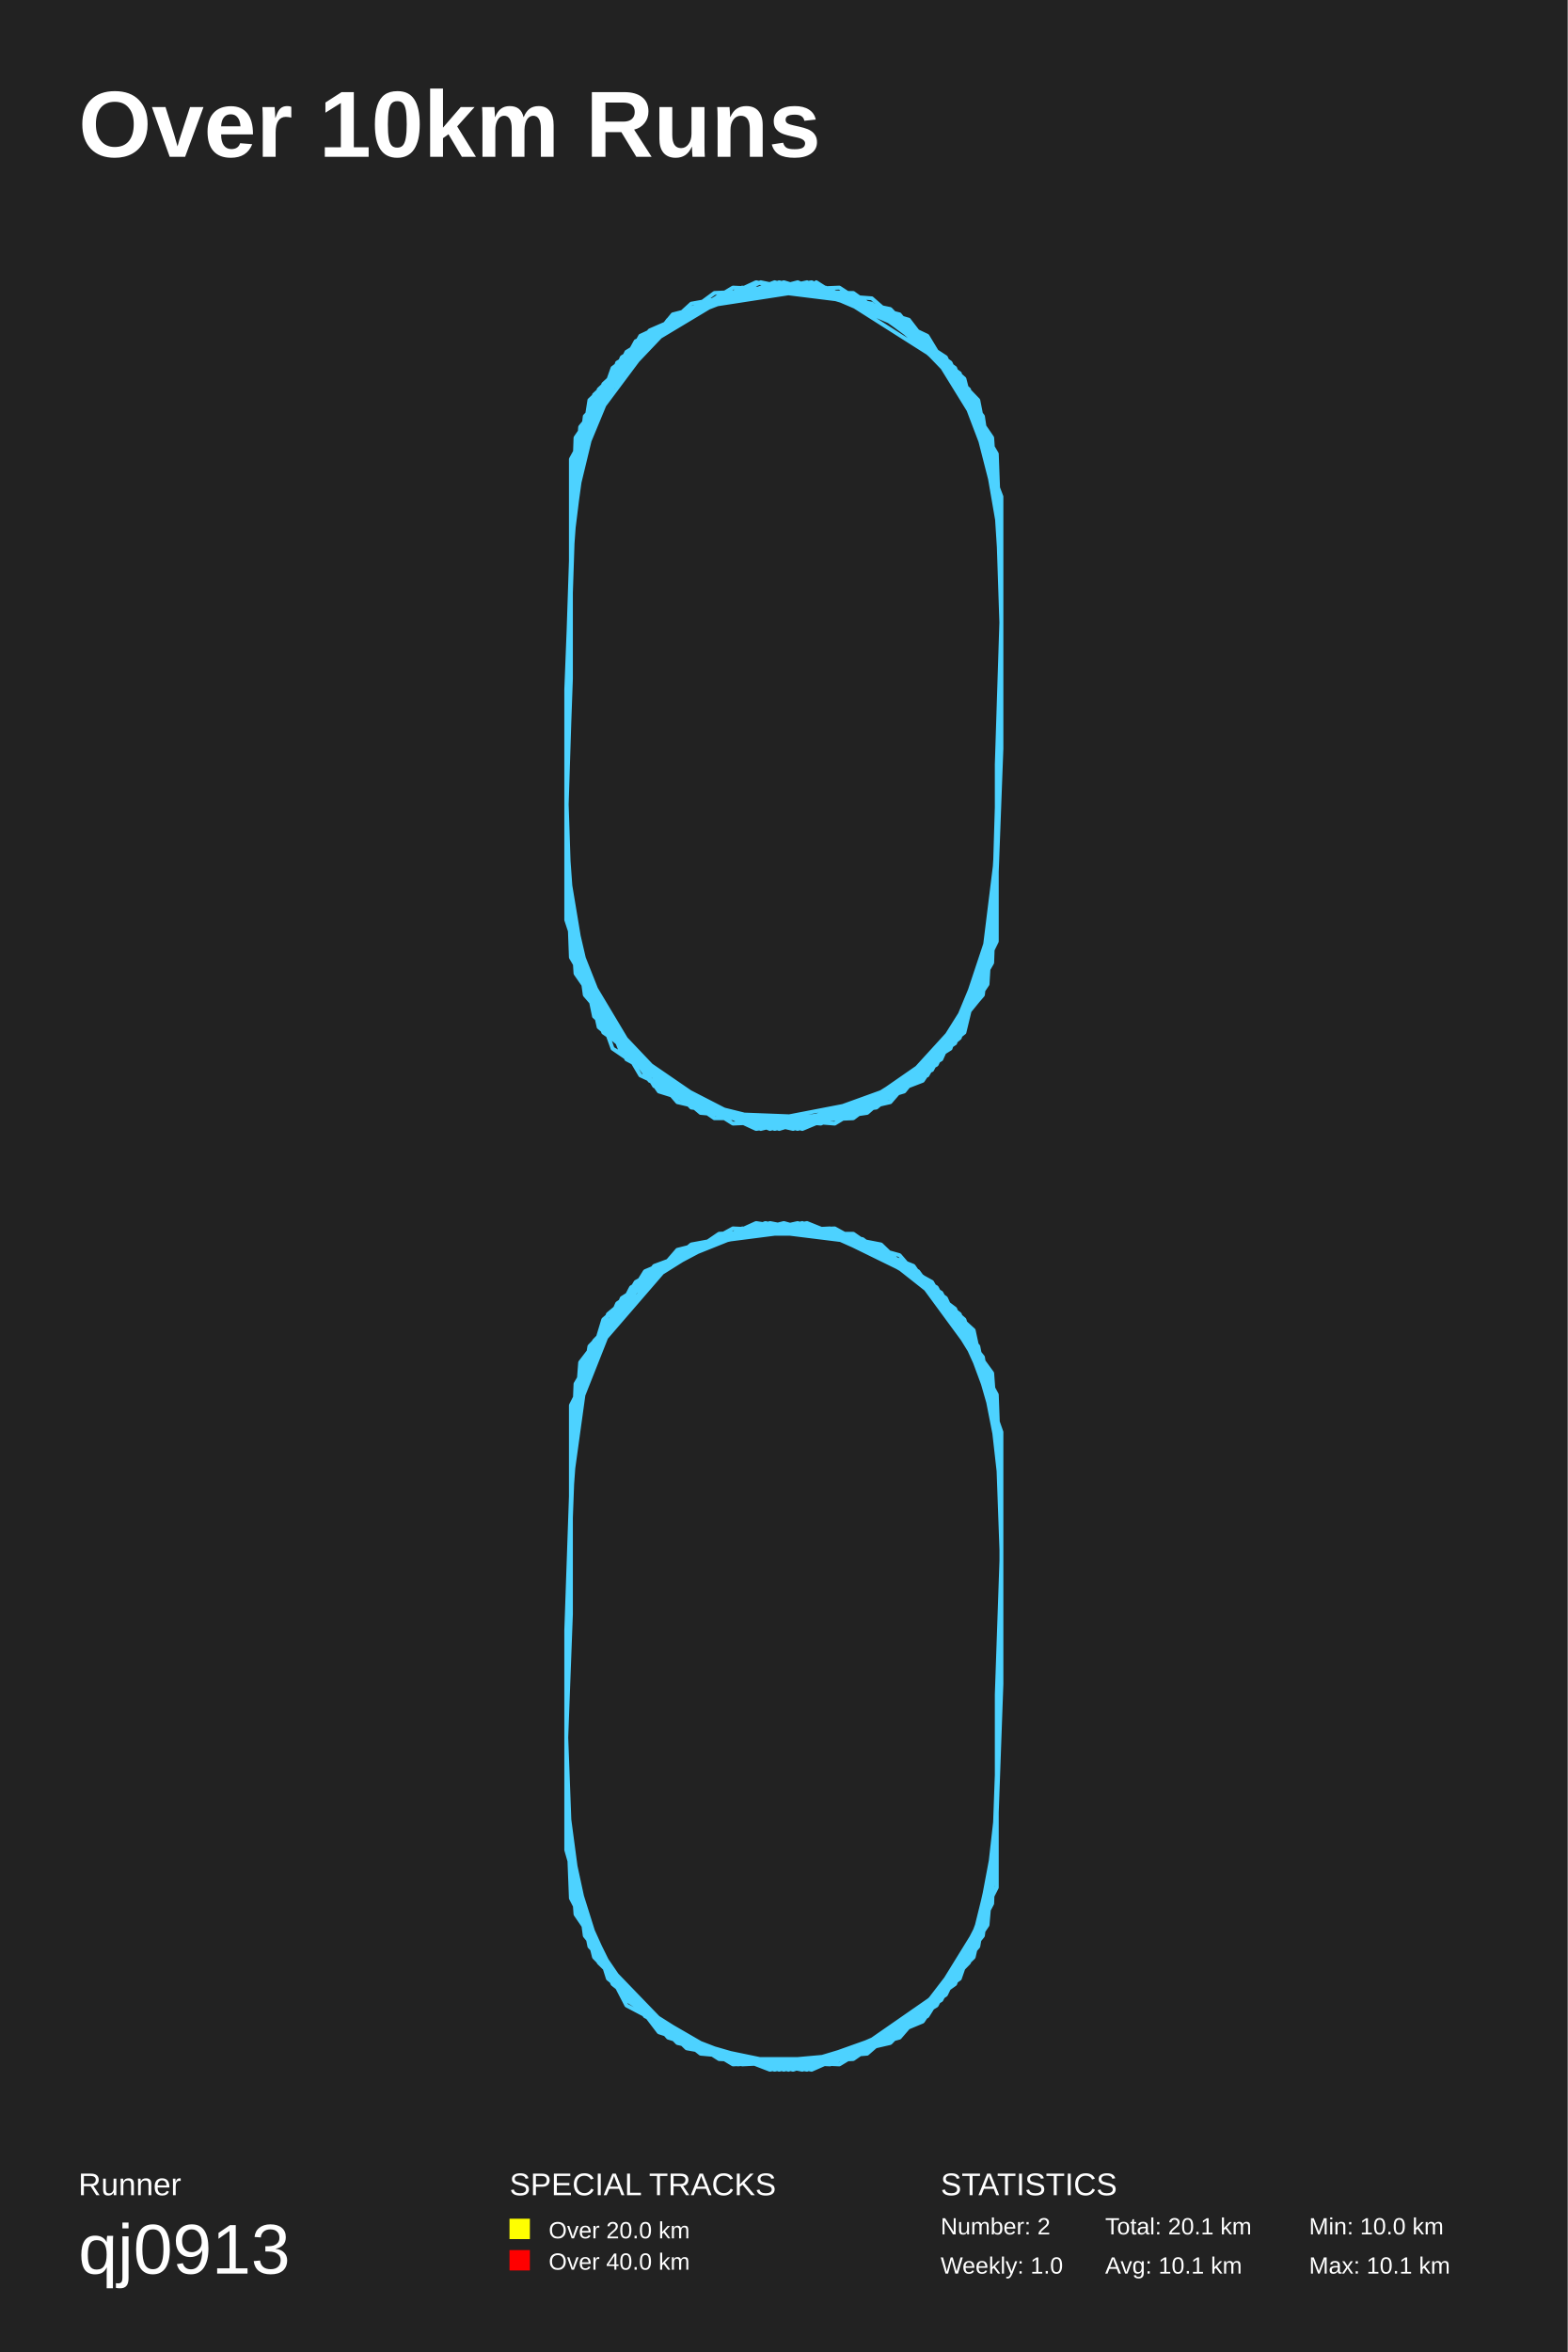
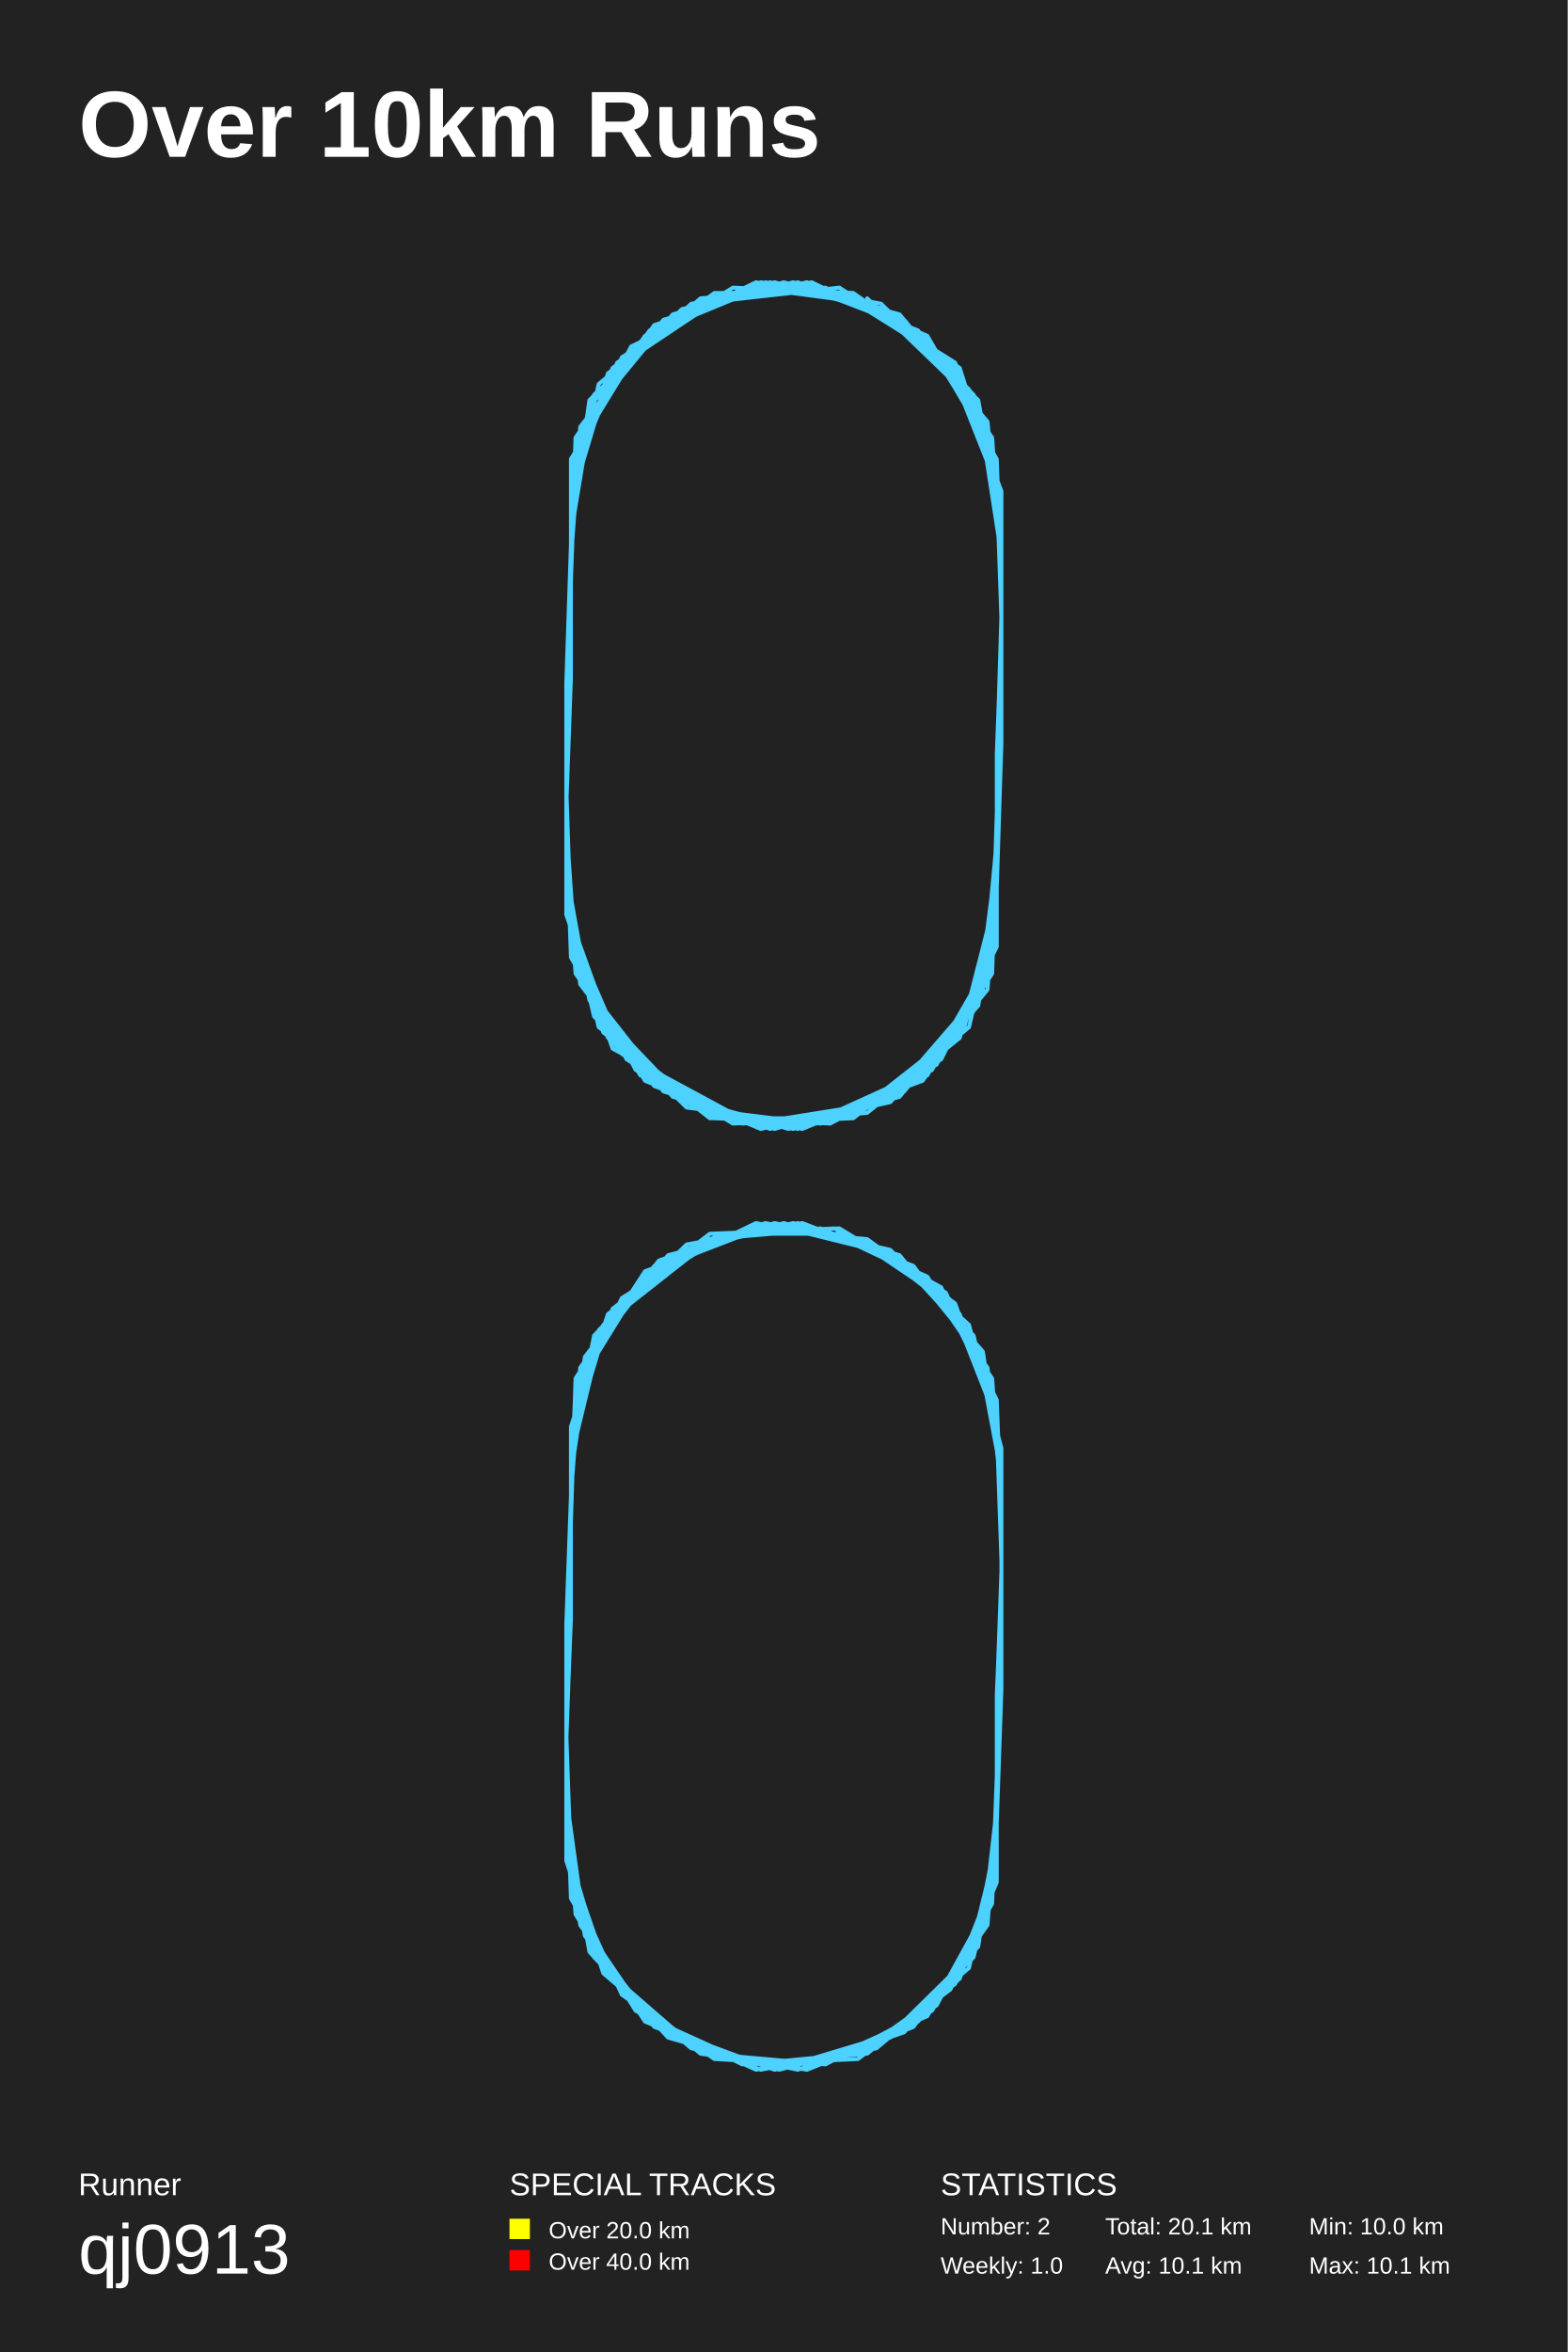
<svg xmlns="http://www.w3.org/2000/svg" baseProfile="full" height="300mm" version="1.1" viewBox="0,0,200,300" width="200mm">
  <defs />
  <rect fill="#222222" height="300" width="200" x="0" y="0" />
  <text fill="#FFFFFF" style="font-size:12px; font-family:Arial; font-weight:bold;" x="10" y="20">Over 10km Runs</text>
  <text fill="#FFFFFF" style="font-size:4px; font-family:Arial" x="10" y="280">Runner</text>
  <text fill="#FFFFFF" style="font-size:9px; font-family:Arial" x="10" y="290">qj0913</text>
  <text fill="#FFFFFF" style="font-size:4px; font-family:Arial" x="65" y="280">SPECIAL TRACKS</text>
  <rect fill="yellow" height="2.6" width="2.6" x="65" y="283" />
  <text fill="#FFFFFF" style="font-size:3px; font-family:Arial" x="70" y="285.5">Over 20.0 km</text>
  <rect fill="red" height="2.6" width="2.6" x="65" y="287" />
  <text fill="#FFFFFF" style="font-size:3px; font-family:Arial" x="70" y="289.5">Over 40.0 km</text>
  <text fill="#FFFFFF" style="font-size:4px; font-family:Arial" x="120" y="280">STATISTICS</text>
  <text fill="#FFFFFF" style="font-size:3px; font-family:Arial" x="120" y="285">Number: 2</text>
  <text fill="#FFFFFF" style="font-size:3px; font-family:Arial" x="120" y="290">Weekly: 1.0</text>
  <text fill="#FFFFFF" style="font-size:3px; font-family:Arial" x="141" y="285">Total: 20.1 km</text>
  <text fill="#FFFFFF" style="font-size:3px; font-family:Arial" x="141" y="290">Avg: 10.1 km</text>
  <text fill="#FFFFFF" style="font-size:3px; font-family:Arial" x="167" y="285">Min: 10.0 km</text>
  <text fill="#FFFFFF" style="font-size:3px; font-family:Arial" x="167" y="290">Max: 10.1 km</text>
-   <polyline fill="none" opacity="1" points="127.757,73.595 126.576,56.506 118.308,42.835 105.315,36.684 88.189,38.734 76.377,49.671 72.834,66.076 72.834,82.481 72.243,100.937 72.243,117.342 79.921,135.114 95.866,143.316 113.583,139.899 124.804,127.595 127.166,110.507 127.757,95.469 127.757,79.747 127.166,61.975 122.442,47.62 109.449,38.051 94.685,36.684 78.739,46.253 72.834,62.658 72.834,79.063 72.243,94.785 72.243,112.557 75.196,127.595 88.189,141.266 103.543,143.316 118.898,136.481 126.576,122.127 127.166,106.405 127.757,91.367 127.757,76.329 127.166,59.241 121.261,46.253 108.268,37.367 93.504,36.684 79.921,44.886 72.834,59.924 72.834,74.279 72.243,89.317 72.243,104.355 72.834,120.076 79.921,135.114 95.275,143.316 109.449,141.949 122.442,132.38 127.166,117.342 127.166,100.937 127.757,85.215 127.757,68.81 125.395,53.089 114.764,40.101 98.819,36.0 82.873,42.152 73.424,55.823 72.834,72.912 72.243,87.95 72.243,106.405 72.834,122.127 81.692,137.165 96.457,144.0 110.63,141.949 122.442,131.696 127.166,115.291 127.166,99.57 127.757,83.848 127.757,66.76 124.804,51.038 113.583,39.418 97.047,36.0 82.873,42.152 74.015,55.823 72.834,72.228 72.243,89.317 72.243,105.722 73.424,122.127 81.692,137.165 96.457,143.316 111.811,141.266 122.442,132.38 127.166,115.291 127.166,99.57 127.757,83.848 127.757,67.443 124.804,51.722 114.174,40.101 98.819,36.0 82.873,42.152 74.015,55.139 72.834,72.228 72.243,90 72.243,106.405 73.424,122.81 82.873,137.848 97.047,144.0 114.174,139.899 124.804,127.595 127.166,111.19 127.757,94.101 127.757,77.013 127.166,60.608 120.67,45.57 107.087,36.684 91.141,37.367 78.149,46.937 72.834,61.975 72.834,79.063 72.243,95.469 72.243,112.557 75.787,129.646 89.37,141.949 104.725,143.316 117.717,137.165 126.576,122.81 127.166,105.722 127.757,89.317 127.757,72.228 126.576,56.506 118.308,42.835 103.543,36.0 88.189,38.734 75.196,51.038 72.834,66.076 72.834,82.481 72.243,99.57 72.243,117.342 76.968,131.696 92.913,142.633 107.677,142.633 121.851,133.063 127.166,117.342 127.166,99.57 127.757,83.848 127.757,66.076 124.804,51.038 112.993,39.418 97.047,36.0 81.102,43.519 73.424,57.874 72.834,74.962 72.243,91.367 72.243,107.772 73.424,122.81 82.873,137.848 98.228,144.0 114.174,139.899 124.804,127.595 127.166,111.19 127.757,95.469 127.757,77.696 127.166,61.975 121.851,46.937 108.268,37.367 92.323,37.367 79.33,45.57 72.834,61.291 72.834,77.013 72.243,92.734 72.243,110.507 74.605,126.228 85.826,139.899 101.772,144.0 117.717,137.848 125.985,125.544 127.166,106.405 127.757,90.684 127.757,72.912 126.576,57.19 117.717,42.835 104.725,36.684 87.598,39.418 75.787,50.355 72.834,67.443 72.834,83.848 72.243,100.937 72.243,117.342 78.149,133.747 91.141,142.633 107.087,142.633 120.079,135.114 127.166,119.393 127.166,104.355 127.757,86.582 127.757,70.177 125.395,53.089 115.945,40.785 100,36.0 86.417,40.101 75.196,52.405 72.834,69.494 72.834,84.532 72.243,101.62 72.834,118.025 79.33,134.43 93.504,143.316 108.859,142.633 122.442,132.38 127.166,115.291 127.166,99.57 127.757,82.481 127.757,65.393 123.623,49.671 111.221,38.734 96.457,36.0 81.692,42.835 73.424,57.874 72.834,75.646 72.243,91.367 72.243,109.139 74.015,124.861 84.055,139.215 99.409,144.0 115.355,139.215 124.804,127.595 127.166,108.456 127.757,92.051 127.757,74.279 127.166,58.557 118.308,42.835 105.315,36.684 88.189,38.734 76.968,48.987 72.834,66.076 72.834,82.481 72.243,98.886 72.243,115.291 77.558,131.696 91.141,142.633 107.087,142.633 119.489,135.798 127.166,120.076 127.166,102.988 127.757,85.899 127.757,69.494 124.804,52.405 115.355,40.785 99.409,36.0 85.236,40.785 74.015,55.823 72.834,71.544 72.243,89.317 72.243,105.722 73.424,124.177 82.873,137.848 98.819,144.0 113.583,140.582 125.395,126.912 127.166,110.507 127.757,91.367 127.757,74.962 126.576,56.506 117.717,42.835 101.772,36.0 85.826,40.101 74.015,54.456 72.834,69.494 72.834,86.582 72.243,102.988 72.834,120.76 79.921,135.114 95.275,143.316 110.04,141.949 123.032,131.696 127.166,114.608 127.166,97.519 127.757,79.063 127.757,63.342 121.261,46.253 108.859,37.367 92.323,37.367 78.149,46.937 72.834,62.658 72.834,79.063 72.243,96.836 72.243,112.557 76.377,131.013 89.37,141.949 106.496,143.316 120.079,135.114 127.166,118.025 127.166,102.988 127.757,83.848 127.757,66.76 123.032,48.304 111.221,38.051 93.504,36.684 79.921,44.886 72.834,61.975 72.834,78.38 72.243,96.152 72.243,112.557 76.377,130.329 89.37,141.949 107.087,142.633 121.261,133.747 127.166,115.975 127.166,99.57 127.757,80.431 127.757,64.025 122.442,48.304 111.221,38.734 94.685,36.684 79.921,44.886 72.834,59.924 72.834,77.013 72.243,94.101 72.243,109.823 75.196,127.595 85.826,139.899 102.362,144.0 117.127,137.848 126.576,122.81 127.166,106.405 127.757,89.317 127.757,72.912 126.576,55.823 117.717,42.835 102.953,36.0 87.598,39.418 74.605,53.089 72.834,68.127 72.834,85.215 72.243,100.937 72.834,118.709 78.149,133.747 92.913,142.633 107.677,142.633 122.442,132.38 127.166,118.025 127.166,100.937 127.757,83.848 127.757,66.76 124.213,51.038 112.993,39.418 97.047,36.0 81.102,43.519 72.834,58.557 72.834,75.646 72.243,92.734 72.243,109.823 74.605,126.912 86.417,140.582 101.181,144.0 117.717,137.848 125.985,124.861 127.166,107.089 127.757,90.684 127.757,73.595 127.166,57.874 118.308,42.835 105.315,36.684 87.598,39.418 75.196,51.038 72.834,70.177 72.834,85.899 72.243,104.355 72.834,120.76 83.464,138.532 99.409,144.0 118.308,137.165 126.576,122.81 127.166,102.988 127.757,85.899 127.757,64.025 122.442,47.62 104.134,36.0" stroke="#4DD2FF" stroke-dasharray="none" stroke-linecap="round" stroke-linejoin="round" stroke-width="0.5" />
-   <polyline fill="none" opacity="1" points="72.243,212.051 72.243,229.139 74.605,246.912 84.645,259.215 99.409,264.0 114.764,259.899 124.213,248.962 127.166,233.241 127.166,216.836 127.757,201.798 127.757,186.076 124.213,169.671 112.993,159.418 97.638,156.0 82.873,162.152 74.015,175.139 72.834,191.544 72.834,202.481 72.243,217.519 72.243,233.924 76.377,250.329 87.598,261.266 102.953,264.0 117.717,257.848 125.985,245.544 127.166,230.507 127.757,214.785 127.757,199.063 127.757,183.342 123.032,168.304 110.04,158.051 93.504,156.684 80.511,164.203 72.834,179.241 72.834,194.962 72.243,210.684 72.243,226.405 72.834,242.127 79.921,255.798 92.913,262.633 107.087,262.633 120.079,255.114 126.576,242.81 127.166,226.405 127.757,210.684 127.757,195.646 127.166,179.924 120.67,165.57 108.859,157.367 92.323,157.367 79.33,165.57 72.834,180.608 72.834,195.646 72.243,210.684 72.243,225.722 72.834,241.443 79.921,255.114 91.732,262.633 105.906,263.316 118.308,257.165 125.985,244.861 127.166,230.507 127.757,214.101 127.757,200.431 127.757,184.025 123.032,168.987 112.402,158.734 98.228,156.0 82.873,162.152 74.605,173.772 72.834,188.81 72.834,203.165 72.243,217.519 72.243,233.241 75.196,247.595 84.055,258.532 98.228,264.0 112.993,260.582 123.623,250.329 127.166,234.608 127.166,217.519 127.757,202.481 127.757,186.76 124.804,171.722 114.764,160.101 100,156.0 86.417,160.101 75.196,171.722 72.834,186.76 72.834,202.481 72.243,216.836 72.243,231.874 75.196,247.595 84.055,259.215 98.819,264.0 113.583,260.582 123.623,250.329 127.166,235.291 127.166,221.62 127.757,206.582 127.757,190.861 126.576,175.139 117.127,162.152 104.134,156.684 88.189,158.734 76.968,168.304 72.834,181.975 72.834,197.013 72.243,213.418 72.243,228.456 73.424,244.177 82.283,257.165 94.685,263.316 108.859,262.633 120.67,254.43 126.576,242.127 127.166,227.089 127.757,212.051 127.757,197.696 127.757,182.658 122.442,167.62 110.04,158.051 96.457,156.0 82.873,162.152 74.015,174.456 72.834,189.494 72.834,204.532 72.243,218.886 72.243,234.608 75.787,249.646 86.417,260.582 101.181,264.0 115.355,259.215 124.804,248.279 127.166,234.608 127.166,218.886 127.757,203.165 127.757,187.443 124.804,172.405 114.764,160.101 100,156.0 86.417,159.418 75.196,172.405 72.834,187.443 72.834,203.165 72.243,218.886 72.243,233.924 75.787,248.962 85.236,259.899 98.819,264.0 113.583,260.582 123.623,249.646 127.166,235.291 127.166,221.62 127.757,206.582 127.757,191.544 126.576,177.19 119.489,164.203 107.677,157.367 93.504,156.684 81.102,163.519 73.424,176.506 72.834,190.861 72.834,205.215 72.243,220.253 72.243,235.291 75.787,249.646 85.826,259.899 100,264.0 112.993,260.582 124.213,249.646 127.166,236.658 127.166,220.937 127.757,207.266 127.757,191.544 126.576,177.19 118.898,163.519 106.496,156.684 91.732,157.367 78.739,166.253 72.834,179.924 72.834,194.279 72.243,209.317 72.243,224.355 72.834,240.076 78.149,253.063 89.37,261.949 104.134,263.316 115.945,258.532 125.985,245.544 127.166,231.874 127.166,216.152 127.757,201.798 127.757,185.393 124.213,170.355 112.993,159.418 98.228,156.0 83.464,161.468 74.015,173.772 72.834,189.494 72.834,205.899 72.243,221.62 72.834,237.342 77.558,252.38 88.779,261.266 103.543,264.0 115.945,258.532 125.395,246.912 127.166,232.557 127.166,218.203 127.757,202.481 127.757,187.443 125.395,173.089 115.945,161.468 102.953,156.0 88.189,158.734 77.558,167.62 72.834,181.291 72.834,195.646 72.243,211.367 72.243,227.089 72.834,242.127 79.33,254.43 92.323,262.633 107.087,263.316 119.489,255.798 126.576,242.127 127.166,227.089 127.757,212.051 127.757,196.329 127.166,180.608 121.851,166.937 110.04,158.051 94.685,156.684 80.511,164.203 73.424,177.874 72.834,193.595 72.243,208.633 72.243,224.355 72.834,240.076 79.33,254.43 91.732,262.633 107.677,262.633 119.489,255.798 127.166,240.76 127.166,226.405 127.757,210 127.757,194.279 127.166,177.874 120.079,164.886 105.906,156.684 92.323,157.367 79.33,165.57 72.834,180.608 72.834,196.329 72.243,210.684 72.243,226.405 72.834,242.127 79.921,255.114 94.094,263.316 109.449,261.949 121.851,253.063 127.166,238.709 127.166,222.988 127.757,207.95 127.757,192.228 126.576,176.506 117.717,162.835 102.362,156.0 87.007,159.418 75.196,171.722 72.834,186.076 72.834,201.798 72.243,216.152 72.243,233.241 75.196,248.279 86.417,259.899 100.591,264.0 115.945,258.532 125.395,246.228 127.166,230.507 127.166,216.152 127.757,199.063 127.757,184.709 123.032,168.304 111.811,158.734 95.275,156.684 82.283,162.152 73.424,176.506 72.834,190.861 72.243,209.317 72.243,224.355 72.834,240.76 79.921,255.114 93.504,263.316 107.677,262.633 122.442,252.38 127.166,238.709 127.166,221.62 127.757,207.266 127.757,190.177 126.576,175.823 116.536,161.468 102.953,156.0 87.007,159.418 75.787,171.038 72.834,186.076 72.834,201.798 72.243,217.519 72.243,232.557 75.787,248.962 85.826,259.899 99.409,264.0 115.355,259.215 125.395,246.912 127.166,231.19 127.757,214.785 127.757,197.696 127.166,181.291 121.851,166.937 110.04,158.051 93.504,156.684 80.511,164.203 72.834,179.241 72.834,193.595 72.243,210 72.243,225.722 72.834,240.76 79.921,255.114 94.094,263.316 110.63,261.949 122.442,251.696 127.166,238.709 127.166,222.304 127.757,206.582 127.757,190.861 125.985,175.139 115.945,161.468 101.772,156.0 86.417,159.418 75.196,172.405 72.834,189.494 72.834,204.532 72.243,220.253 72.243,235.975 76.377,250.329 88.189,261.266 102.362,264.0 116.536,257.848 125.395,246.228 127.166,231.19 127.757,214.785 127.757,198.38 127.757,183.342 122.442,167.62 110.04,158.051 93.504,156.684 79.33,165.57 72.834,181.975 72.834,199.063 72.243,215.469 72.243,232.557 75.196,248.279 87.007,260.582 103.543,264.0 117.717,257.165 126.576,242.81 127.166,227.089 127.757,210.684 127.757,193.595 127.166,177.874 118.308,163.519 102.953,156.0 87.007,159.418 74.015,174.456 72.834,190.861 72.243,207.95 72.243,225.038 72.834,242.127" stroke="#4DD2FF" stroke-dasharray="none" stroke-linecap="round" stroke-linejoin="round" stroke-width="0.5" />
+   <polyline fill="none" opacity="1" points="127.166,61.291 121.851,46.253 107.677,37.367 93.504,36.684 78.739,46.253 72.834,60.608 72.834,79.063 72.243,94.785 72.243,113.241 76.377,131.013 91.732,142.633 108.268,142.633 123.032,131.013 127.166,115.291 127.166,99.57 127.757,83.848 127.757,66.76 124.213,50.355 114.174,40.101 98.228,36.0 82.873,42.152 72.834,58.557 72.834,72.912 72.243,91.367 72.243,107.089 73.424,124.177 83.464,138.532 98.819,144.0 115.355,139.215 125.985,126.228 127.166,111.19 127.757,94.785 127.757,79.747 127.757,64.025 123.623,49.671 112.402,38.734 97.047,36.0 82.873,42.152 74.015,55.139 72.834,71.544 72.834,85.215 72.243,100.937 72.243,115.291 76.968,131.696 91.141,142.633 105.906,143.316 118.898,136.481 126.576,122.127 127.166,105.722 127.757,90 127.757,73.595 126.576,57.19 118.308,42.835 102.953,36.0 87.007,39.418 75.196,51.722 72.834,67.443 72.834,84.532 72.243,100.253 72.834,118.025 78.149,133.063 92.913,142.633 107.677,142.633 120.079,135.114 127.166,120.076 127.166,103.671 127.757,87.95 127.757,71.544 125.985,55.139 117.127,42.152 101.772,36.0 86.417,40.101 75.787,51.038 72.834,67.443 72.834,83.848 72.243,101.62 72.834,117.342 78.739,133.747 92.323,142.633 107.087,142.633 120.079,135.114 127.166,120.76 127.166,104.355 127.757,88.633 127.757,72.228 126.576,55.823 117.717,42.835 103.543,36.0 87.007,39.418 75.196,51.038 72.834,67.443 72.834,84.532 72.243,101.62 72.834,118.709 78.739,133.747 93.504,143.316 108.859,142.633 123.623,131.013 127.166,115.975 127.166,98.886 127.757,81.798 127.757,64.709 123.623,49.671 111.221,38.734 95.866,36.684 80.511,44.203 73.424,57.874 72.834,74.279 72.243,90.684 72.243,108.456 74.015,125.544 84.645,139.215 100.591,144.0 114.764,139.899 124.804,127.595 127.166,110.507 127.757,94.785 127.757,77.013 127.166,61.291 121.261,46.253 107.087,37.367 91.141,37.367 78.149,46.937 72.834,62.658 72.834,77.696 72.243,95.469 72.243,111.874 75.196,127.595 87.598,141.266 103.543,143.316 118.308,137.165 127.166,120.76 127.166,104.355 127.757,88.633 127.757,72.228 125.985,54.456 117.127,42.152 101.181,36.0 85.826,40.101 74.605,53.772 72.834,69.494 72.834,86.582 72.243,102.988 72.834,119.393 79.33,134.43 93.504,143.316 109.449,141.949 123.032,131.013 127.166,115.291 127.166,98.886 127.757,82.481 127.757,66.076 124.213,50.355 112.402,38.734 97.638,36.0 82.283,42.835 73.424,56.506 72.834,72.912 72.243,88.633 72.243,105.038 72.834,122.127 81.692,137.165 97.047,144.0 112.993,140.582 124.213,128.962 127.166,112.557 127.757,94.101 127.757,79.063 127.166,61.291 121.851,46.937 108.268,37.367 92.323,37.367 78.149,46.937 72.834,61.975 72.834,79.747 72.243,96.152 72.243,113.241 75.787,129.646 87.007,140.582 102.362,144.0 117.717,137.165 125.985,124.861 127.166,107.089 127.757,92.051 127.757,74.279 127.166,58.557 118.308,43.519 105.315,36.684 89.37,38.051 77.558,48.304 72.834,64.025 72.834,81.798 72.243,96.836 72.243,114.608 75.787,129.646 89.96,141.949 104.725,143.316 119.489,135.798 127.166,120.76 127.166,102.988 127.757,87.95 127.757,70.861 125.395,53.089 115.355,40.785 100,36.0 85.826,40.101 74.605,53.772 72.834,69.494 72.243,87.266 72.243,103.671 72.834,120.76 81.102,136.481 94.685,143.316 110.63,141.949 123.623,131.013 127.166,114.608 127.166,96.152 127.757,80.431 127.757,62.658 121.851,46.937 108.859,37.367 93.504,36.684 79.33,45.57 72.834,61.291 72.834,78.38 72.243,92.734 72.243,111.19 75.196,127.595 87.598,140.582 102.362,144.0 117.127,137.848 125.395,126.228 127.166,107.089 127.757,90.684 127.757,73.595 126.576,57.19 117.717,42.835 104.134,36.684 88.189,38.734 75.787,50.355 72.834,68.127 72.834,83.848 72.243,102.304 72.834,118.709 79.921,135.114 93.504,143.316 110.63,141.949 122.442,132.38 127.166,113.924 127.166,97.519 127.757,78.38 127.166,61.975 120.67,45.57 107.087,36.684 88.779,38.734 76.377,48.987 72.834,64.709 72.834,81.114 72.243,99.57 72.243,115.291 77.558,132.38 90.551,142.633 107.087,142.633 120.079,135.114 127.166,120.076 127.166,101.62 127.757,85.215 127.757,67.443 124.804,51.038 112.993,39.418 96.457,36.0 82.283,42.835 72.834,58.557 72.834,74.279 72.243,90.684 72.243,109.139 74.015,125.544 85.826,139.899 101.181,144.0 117.717,137.848 126.576,124.177 127.166,106.405 127.757,90 127.757,71.544 125.985,53.772 114.174,40.101 98.819,36.0 82.283,42.835 73.424,55.823 72.834,74.279 72.243,90.684 72.243,109.139 74.015,124.861 85.826,139.899 101.772,144.0 118.308,136.481 126.576,122.127 127.166,103.671 127.757,86.582 127.757,68.127 125.395,53.089 114.764,40.101 100,36.0 83.464,41.468 73.424,55.823 72.834,72.912 72.243,88.633 72.243,105.722 73.424,122.81 82.283,137.848 97.047,144.0 114.174,139.899 124.804,127.595 127.166,109.139 127.757,94.785 127.757,76.329 127.166,61.291 120.67,45.57 108.268,37.367 91.141,37.367 77.558,47.62 72.834,64.025 72.834,80.431 72.243,97.519 72.243,113.241 75.787,129.646 87.598,141.266 104.134,143.316 118.308,136.481 126.576,122.127 127.166,106.405 127.757,88.633 127.757,71.544 125.985,54.456 117.127,42.152 101.181,36.0 84.645,40.785 74.015,54.456 72.834,70.861 72.243,87.95 72.243,105.038 73.424,122.127 81.692,137.165 98.228,144.0 113.583,140.582 124.804,128.279 127.166,113.241 127.757,94.785 127.757,79.063 127.166,61.975 122.442,46.937 108.859,37.367 92.913,37.367 77.558,47.62 72.834,63.342 72.834,81.114 72.243,98.886 72.243,116.658 78.149,133.747 95.866,143.316 112.993,140.582 125.395,126.228 127.166,110.507 127.757,90 127.757,70.861 124.804,51.722 110.63,38.051" stroke="#4DD2FF" stroke-dasharray="none" stroke-linecap="round" stroke-linejoin="round" stroke-width="0.5" />
+   <polyline fill="none" opacity="1" points="72.243,225.038 72.834,242.127 81.102,256.481 95.275,263.316 110.63,261.949 122.442,252.38 127.166,238.025 127.166,221.62 127.757,206.582 127.757,190.177 125.985,174.456 116.536,161.468 101.772,156.0 87.007,159.418 75.787,171.038 72.834,186.76 72.834,201.798 72.243,213.418 72.243,229.139 74.605,246.228 83.464,258.532 98.819,264.0 113.583,259.899 124.213,249.646 127.166,234.608 127.166,218.886 127.757,203.165 127.757,187.443 124.804,171.722 114.174,160.101 97.638,156.0 83.464,161.468 74.015,175.139 72.834,190.861 72.834,205.899 72.243,222.304 72.243,237.342 77.558,251.696 89.37,261.949 102.953,264.0 116.536,258.532 125.395,246.228 127.166,230.507 127.757,214.785 127.757,199.747 127.757,184.709 123.623,168.987 112.993,159.418 96.457,156.0 82.283,162.835 73.424,177.19 72.834,191.544 72.834,206.582 72.243,221.62 72.243,237.342 76.968,251.013 88.779,261.266 101.772,264.0 115.355,259.215 124.213,248.962 127.166,233.924 127.166,218.886 127.757,203.848 127.757,188.127 125.395,172.405 115.945,161.468 102.362,156.0 87.598,158.734 76.377,169.671 72.834,184.709 72.834,199.063 72.243,213.418 72.243,228.456 73.424,244.177 81.102,256.481 94.685,263.316 109.449,262.633 121.261,253.747 127.166,238.709 127.166,221.62 127.757,206.582 127.757,191.544 126.576,175.823 117.717,162.835 104.725,156.684 89.96,158.051 77.558,167.62 72.834,182.658 72.834,197.696 72.243,213.418 72.243,226.405 73.424,243.494 81.102,256.481 95.275,263.316 109.449,261.949 121.851,253.063 127.166,240.076 127.166,225.038 127.757,210.684 127.757,194.962 127.166,179.241 120.079,164.886 107.677,157.367 92.913,157.367 79.33,165.57 73.424,177.874 72.834,192.912 72.243,208.633 72.243,224.355 72.834,240.076 79.33,254.43 91.141,262.633 104.134,263.316 117.717,257.165 125.395,246.228 127.166,231.19 127.166,216.152 127.757,201.798 127.757,186.076 124.804,171.722 114.174,160.101 100,156.0 85.826,160.101 75.787,170.355 72.834,185.393 72.834,201.114 72.243,214.785 72.243,230.507 74.015,244.861 82.873,257.848 96.457,264.0 111.811,261.266 122.442,252.38 127.166,238.025 127.166,222.988 127.757,207.95 127.757,191.544 126.576,176.506 118.308,162.835 104.725,156.684 89.96,158.051 77.558,167.62 72.834,183.342 72.834,198.38 72.243,215.469 72.243,229.823 74.015,244.861 82.283,257.165 95.275,263.316 109.449,261.949 121.851,253.063 127.166,239.393 127.166,225.722 127.757,210.684 127.757,195.646 127.166,180.608 121.851,166.937 111.221,158.734 97.638,156.0 84.055,160.785 74.605,173.089 72.834,186.76 72.834,201.114 72.243,215.469 72.243,231.19 74.015,245.544 82.873,257.848 95.866,263.316 110.04,261.949 121.261,253.747 127.166,239.393 127.166,225.722 127.757,210.684 127.757,195.646 127.166,181.291 121.851,166.253 110.63,158.051 95.866,156.684 82.283,162.835 74.015,175.823 72.834,190.177 72.834,205.215 72.243,220.937 72.243,234.608 75.787,249.646 85.826,259.899 99.409,264.0 113.583,259.899 123.623,249.646 127.166,235.291 127.166,220.253 127.757,205.215 127.757,190.177 125.985,174.456 116.536,161.468 102.362,156.0 87.007,159.418 75.787,171.038 72.834,185.393 72.834,201.114 72.243,217.519 72.243,232.557 75.196,248.962 85.236,259.899 99.409,264.0 112.402,260.582 124.213,249.646 127.166,236.658 127.166,220.937 127.757,206.582 127.757,191.544 126.576,176.506 119.489,164.203 107.087,156.684 92.323,157.367 79.33,165.57 73.424,177.874 72.834,192.228 72.243,207.266 72.243,222.304 72.834,238.025 76.968,251.696 88.189,261.266 102.953,264.0 117.127,257.848 125.395,246.228 127.166,231.874 127.166,216.836 127.757,200.431 127.757,186.076 124.213,170.355 113.583,159.418 98.819,156.0 84.645,160.785 74.015,174.456 72.834,188.81 72.834,204.532 72.243,219.57 72.243,235.291 76.968,251.013 88.189,261.266 102.953,264.0 117.127,257.848 125.985,245.544 127.166,229.823 127.757,214.101 127.757,199.063 127.166,181.975 122.442,167.62 110.04,158.051 95.866,156.684 82.283,162.835 73.424,176.506 72.834,190.861 72.243,207.266 72.243,220.937 72.834,238.025 77.558,251.696 89.37,261.949 104.725,263.316 118.898,256.481 126.576,242.81 127.166,227.089 127.757,212.051 127.757,196.329 127.166,179.924 120.67,164.886 107.087,156.684 90.551,157.367 78.149,166.937 72.834,182.658 72.834,197.013 72.243,212.734 72.243,228.456 73.424,244.177 82.283,257.848 97.047,264.0 111.811,261.266 123.623,249.646 127.166,235.975 127.166,220.253 127.757,204.532 127.757,188.127 124.804,172.405 114.764,160.101 101.181,156.0 85.236,160.101 75.196,172.405 72.834,188.127 72.834,203.165 72.243,220.253 72.243,235.291 76.968,251.696 89.37,261.949 104.134,263.316 118.308,257.165 126.576,242.127 127.166,227.089 127.757,210.684 127.757,195.646 127.166,179.241 120.67,164.886 106.496,156.684 91.732,157.367 77.558,167.62 72.834,181.975 72.834,197.696 72.243,212.734 72.243,229.139 73.424,244.177 82.283,257.165 95.866,263.316 110.63,261.949 123.623,251.013 127.166,235.291 127.166,219.57 127.757,201.798 127.757,185.393 124.213,171.038 113.583,159.418 98.819,156.0 82.873,162.152 74.015,174.456 72.834,189.494 72.834,206.582 72.243,221.62 72.243,237.342 76.968,251.696 89.96,261.949 105.315,263.316 119.489,255.798 126.576,242.127 127.166,226.405 127.757,210.684 127.757,194.279 127.166,178.557 120.079,164.203 106.496,156.684 90.551,158.051 77.558,168.304 72.834,184.025 72.834,199.747 72.243,216.152 72.243,230.507 74.605,246.912 84.055,258.532 98.819,264.0 112.402,260.582 124.213,249.646 127.166,235.291 127.166,218.886 127.757,203.165 127.757,187.443 124.804,171.722 113.583,159.418 98.819,156.0 82.283,162.152 73.424,175.823 72.834,194.279 72.243,212.051 72.243,229.139 74.015,245.544 83.464,258.532 98.819,264.0 114.764,259.215 124.804,248.279 127.166,232.557 127.757,215.469 127.757,198.38 127.166,181.291 121.261,166.253 107.087,156.684 91.732,157.367 76.968,168.987 72.834,186.076 72.834,202.481 72.243,220.937 72.834,238.025" stroke="#4DD2FF" stroke-dasharray="none" stroke-linecap="round" stroke-linejoin="round" stroke-width="0.5" />
</svg>
